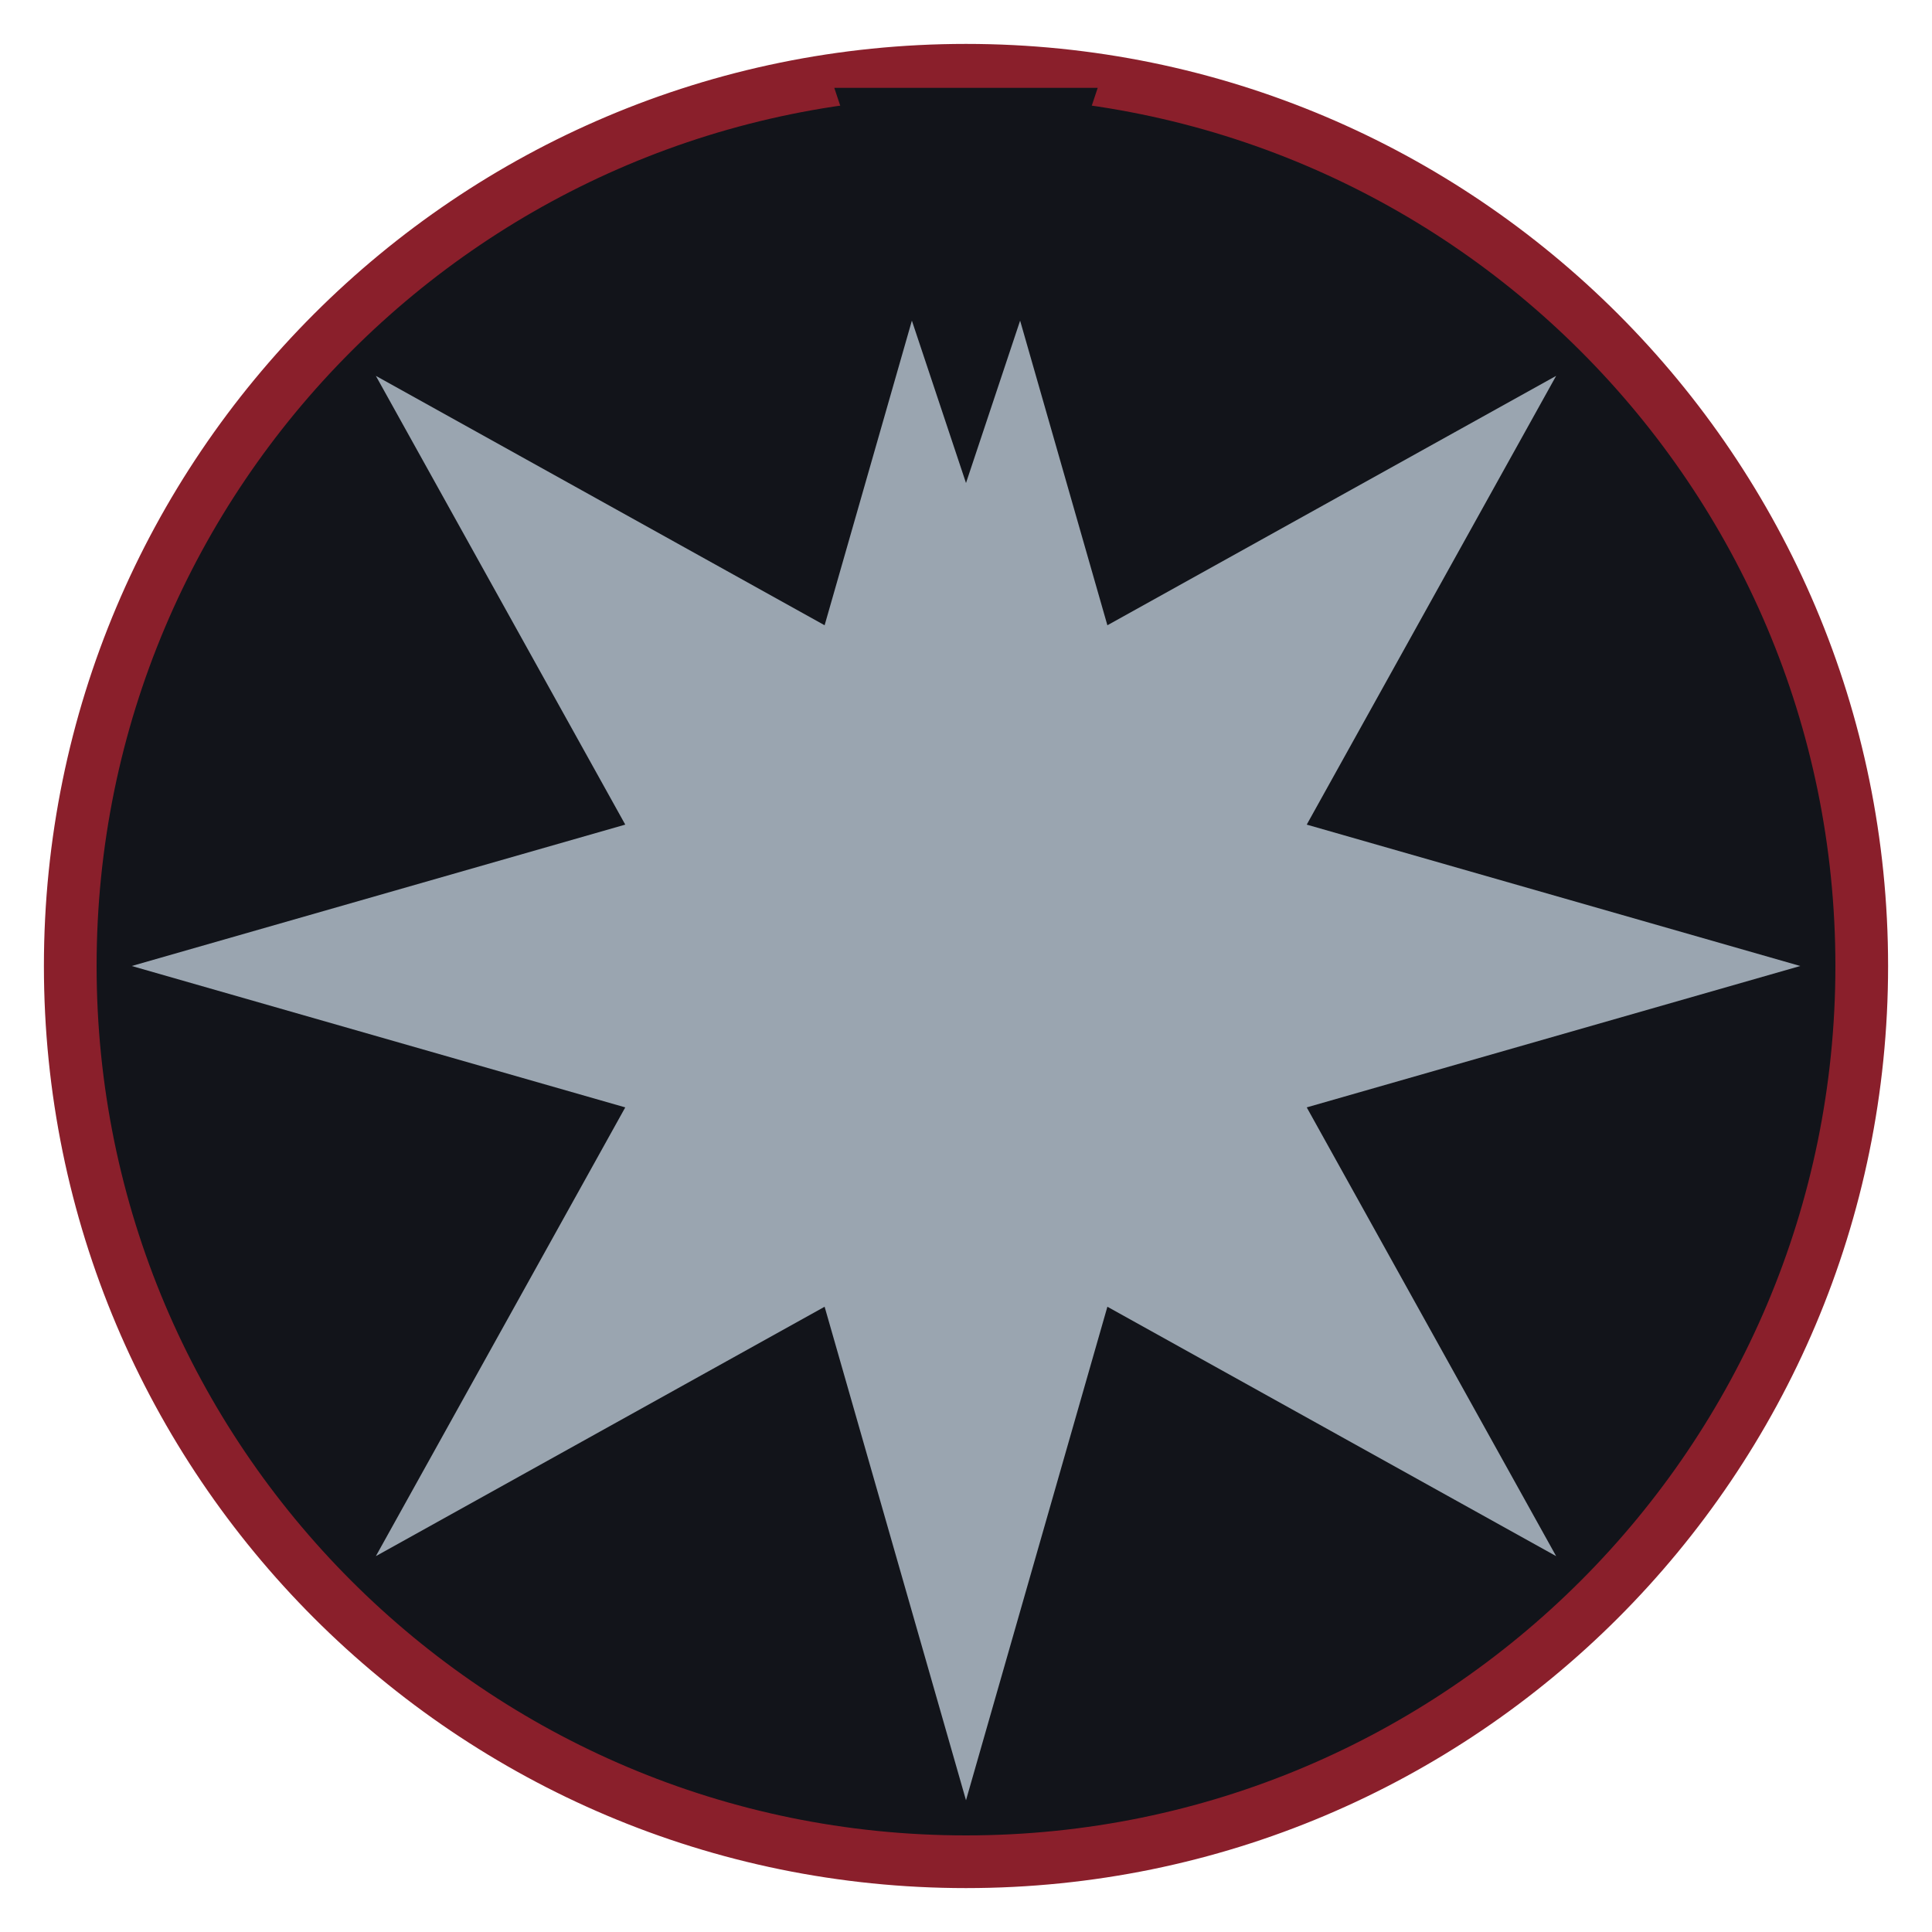
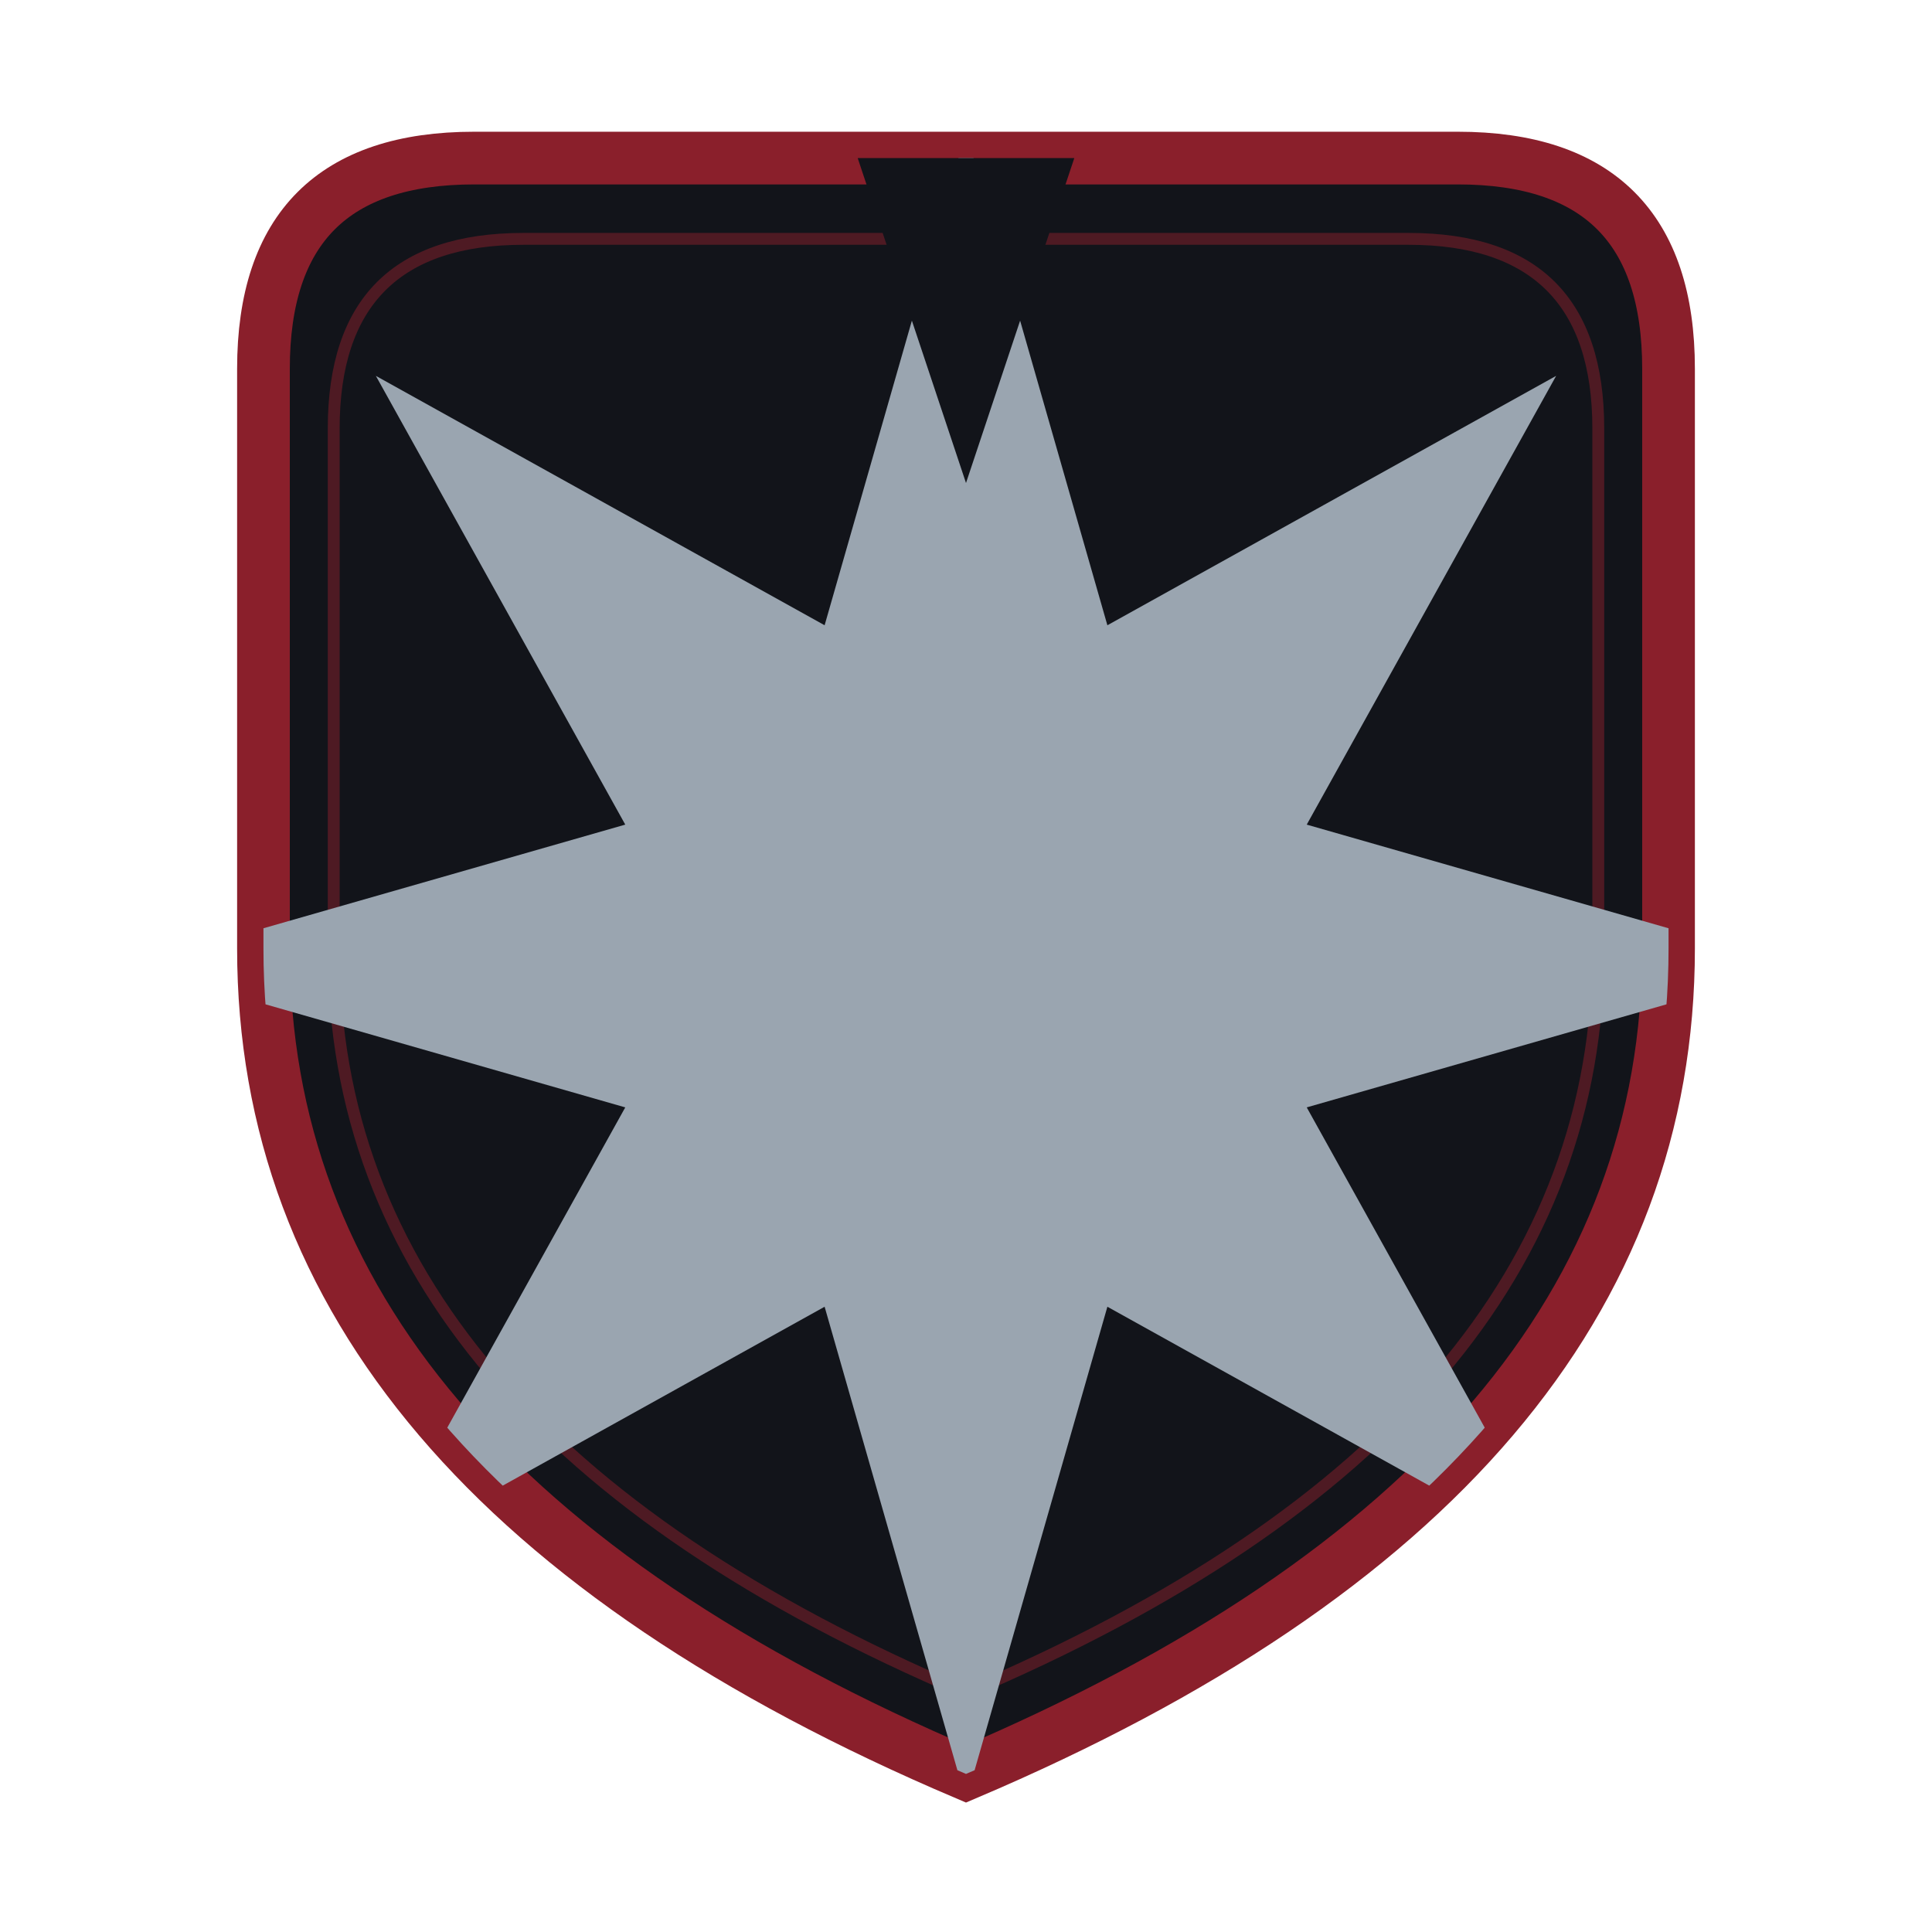
<svg xmlns="http://www.w3.org/2000/svg" viewBox="0 0 220 220">
-   <circle cx="110" cy="110" r="102" fill="#12141a" stroke="#8a1f2b" stroke-width="6" />
-   <path d="M110.0,15.0 L126.1,71.2 L177.2,42.8 L148.8,93.9 L205.0,110.0 L148.8,126.1 L177.2,177.2 L126.1,148.8 L110.0,205.0 L93.9,148.8 L42.8,177.2 L71.2,126.1 L15.0,110.0 L71.2,93.9 L42.8,42.8 L93.9,71.2 Z" fill="#9aa5b0" stroke="none" stroke-width="0" stroke-linecap="round" stroke-linejoin="round" />
-   <path d="M95,10 L125,10 L110,55 Z" fill="#12141a" stroke="none" stroke-width="0" stroke-linecap="round" stroke-linejoin="round" />
+   <defs>
+     <clipPath id="shieldClip16">
+       <path d="M30,42 Q30,18 54,18 L166,18 Q190,18 190,42 L190,108 Q190,168 110,202 Q30,168 30,108 Z" />
+     </clipPath>
+   </defs>
+   <path d="M30,42 Q30,18 54,18 L166,18 Q190,18 190,42 L190,108 Q190,168 110,202 Q30,168 30,108 Z" fill="#12141a" stroke="#8a1f2b" stroke-width="6" />
+   <path d="M30,42 Q30,18 54,18 L166,18 Q190,18 190,42 L190,108 Q190,168 110,202 Q30,168 30,108 Z" fill="none" stroke="#8a1f2b" stroke-width="1.5" opacity="0.5" transform="translate(110,110) scale(0.9) translate(-110,-110)" />
+   <g clip-path="url(#shieldClip16)">
+     <path d="M110.0,15.0 L126.1,71.2 L177.2,42.8 L148.8,93.9 L205.0,110.0 L148.8,126.1 L177.2,177.2 L126.1,148.8 L110.0,205.0 L93.9,148.8 L42.8,177.2 L71.2,126.1 L15.0,110.0 L71.2,93.9 L42.8,42.8 L93.9,71.2 Z" fill="#9aa5b0" stroke="none" stroke-width="0" stroke-linecap="round" stroke-linejoin="round" />
+     <path d="M95,10 L125,10 L110,55 Z" fill="#12141a" stroke="none" stroke-width="0" stroke-linecap="round" stroke-linejoin="round" />
+   </g>
</svg>
